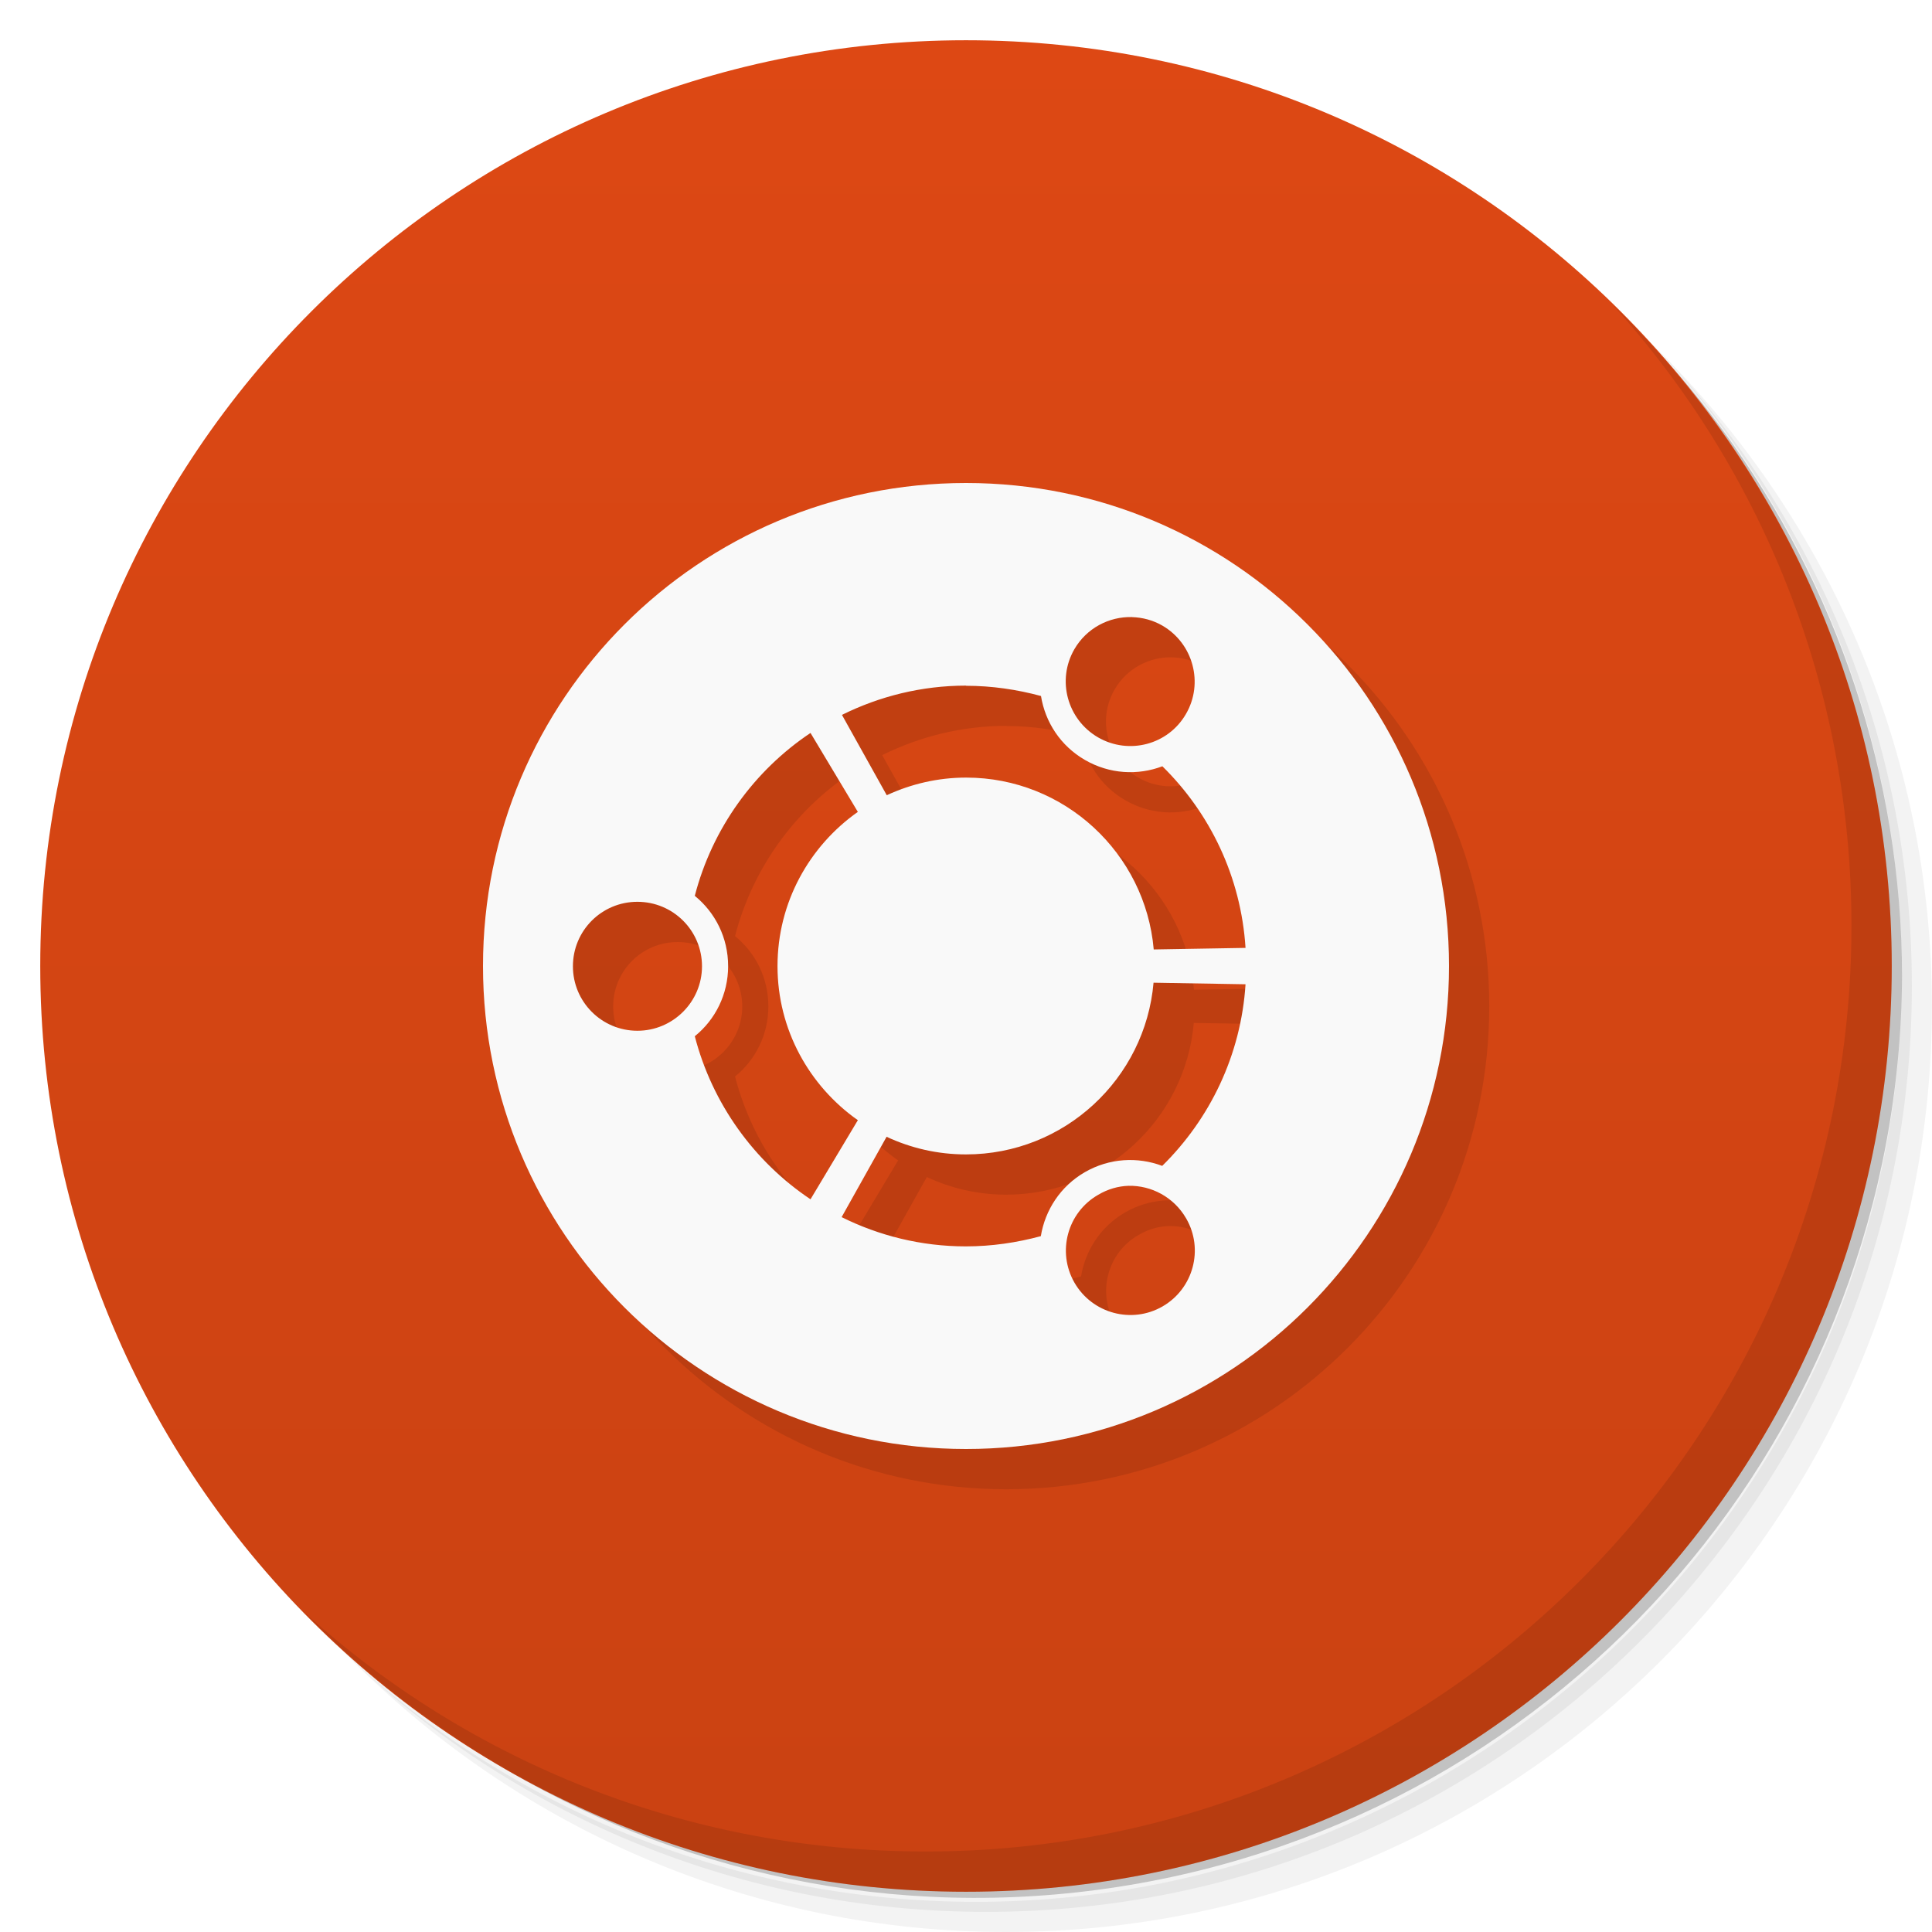
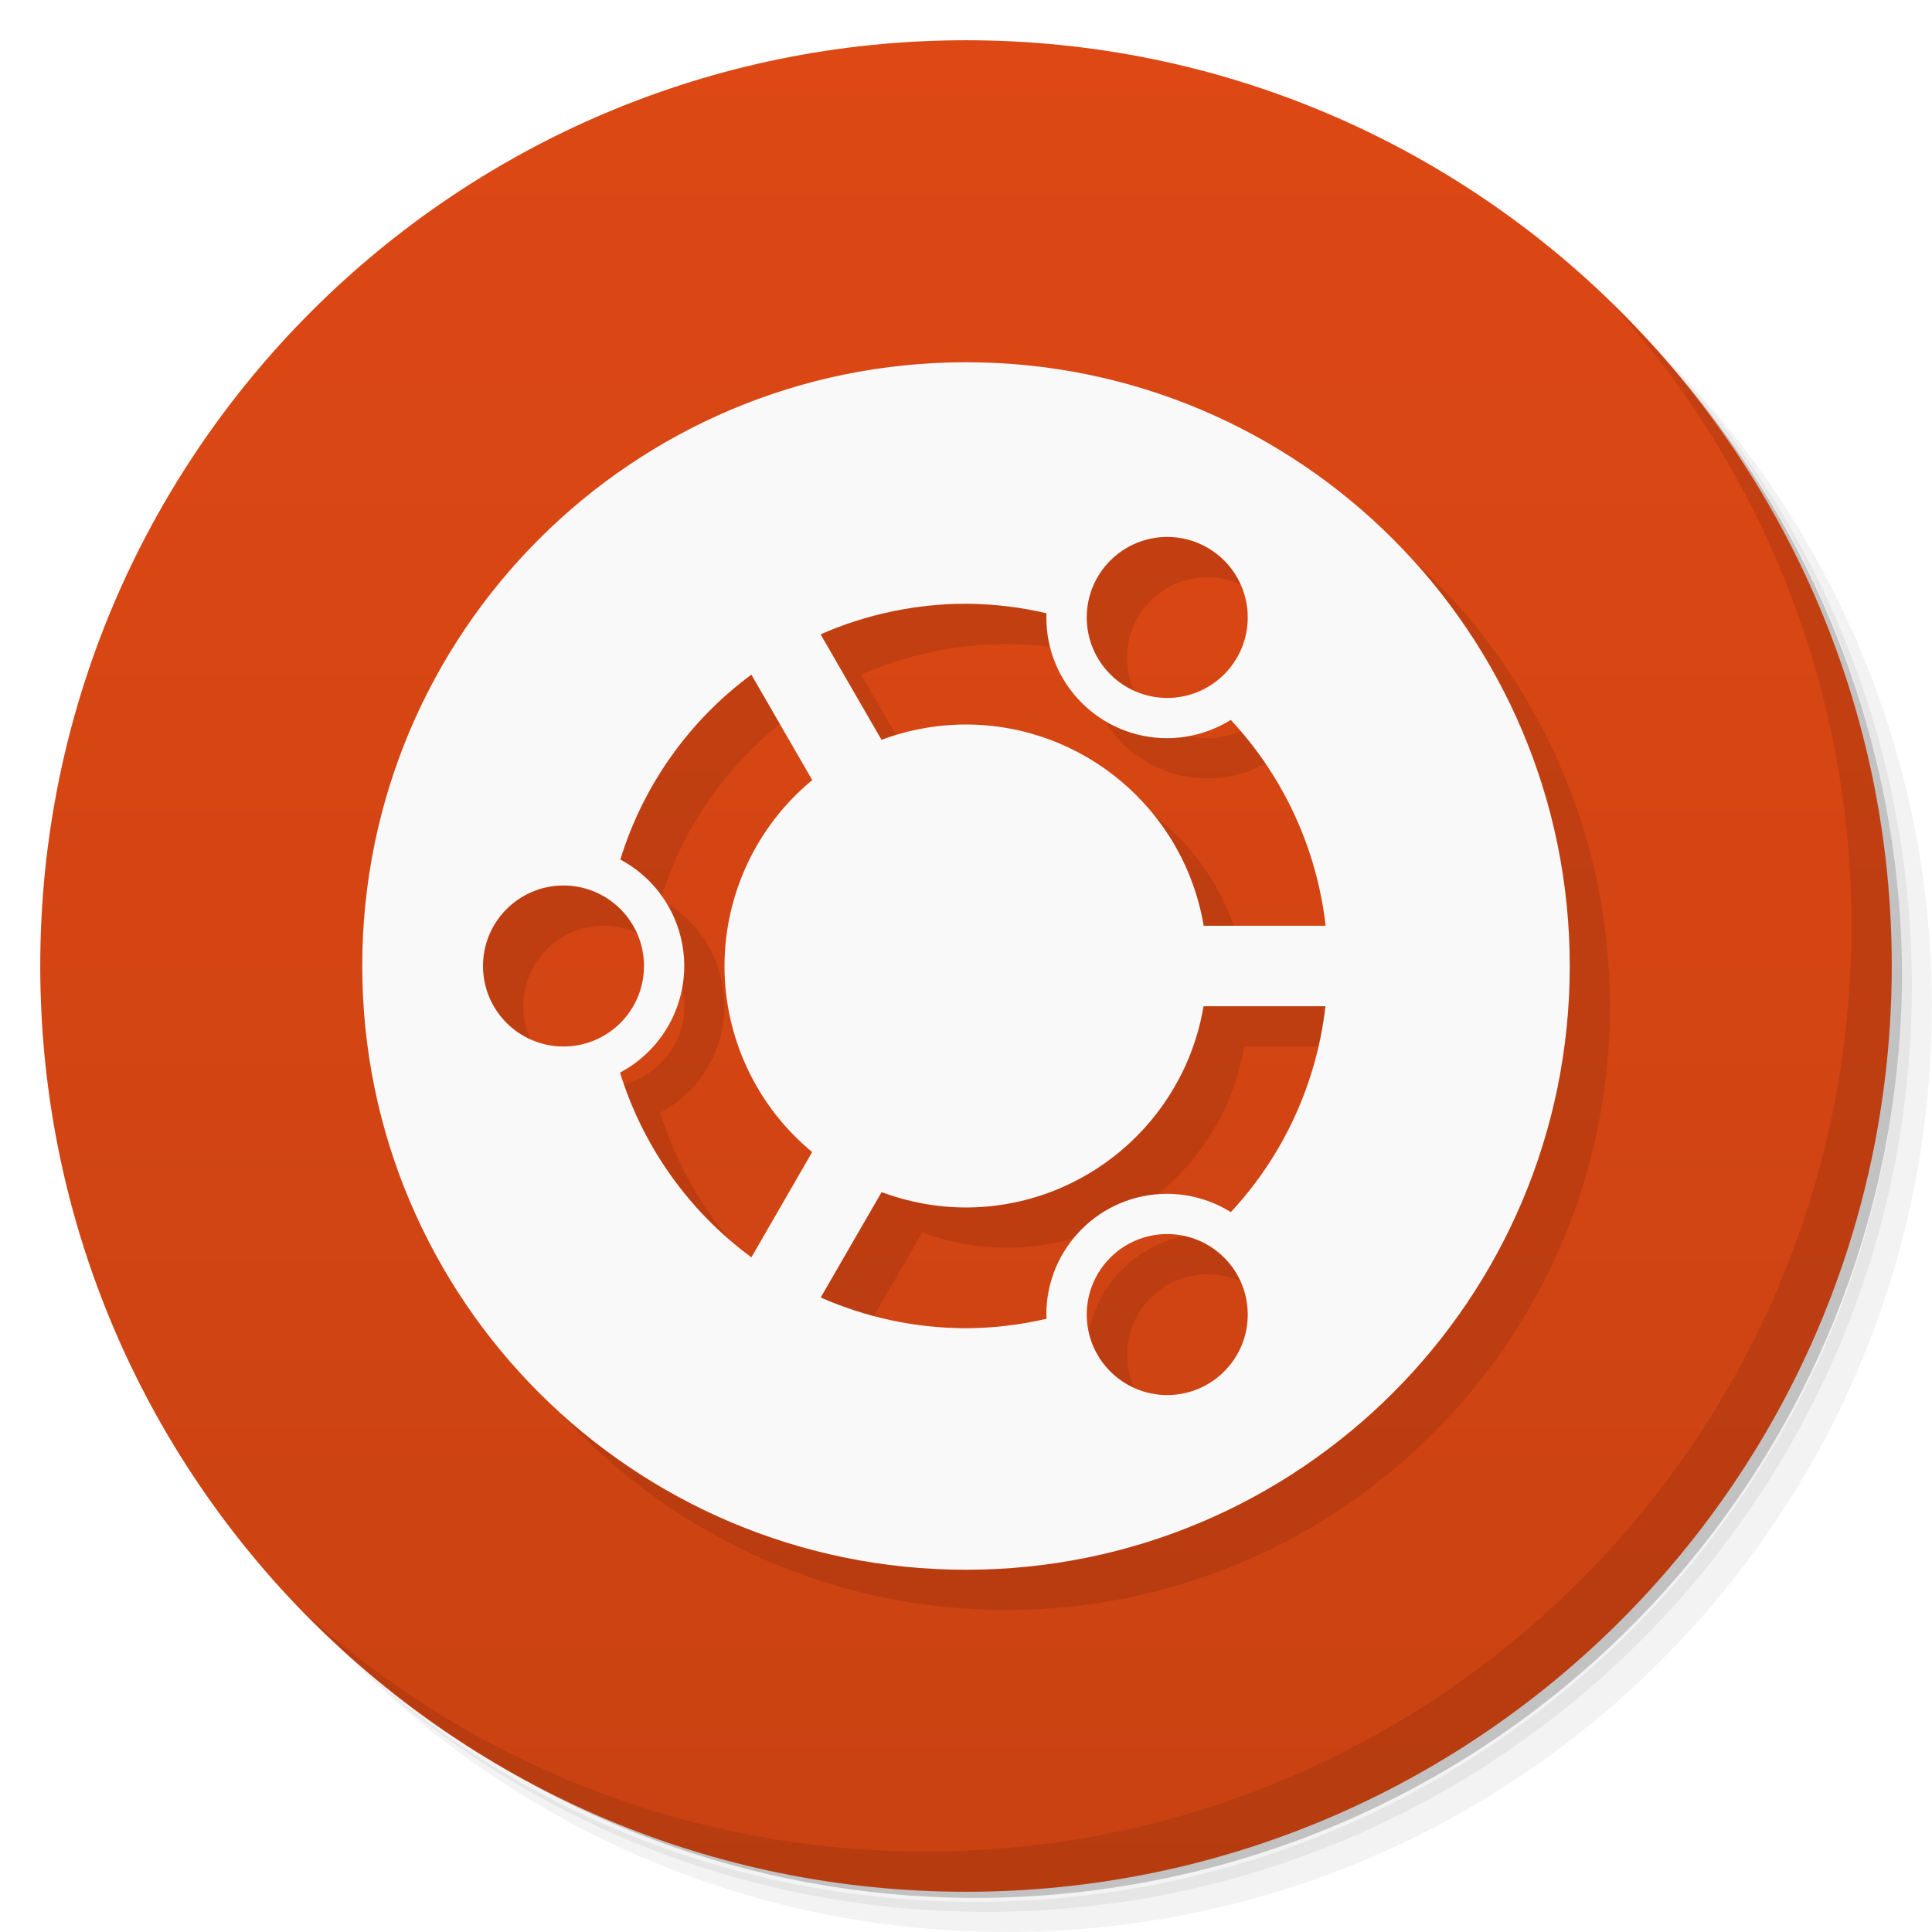
<svg xmlns="http://www.w3.org/2000/svg" viewBox="0 0 48 48">
  <defs>
    <linearGradient id="linearGradient3764" x1="1" x2="47" gradientUnits="userSpaceOnUse" gradientTransform="matrix(0,-1,1,0,-1.5e-6,48)">
      <stop style="stop-color:#ca4212;stop-opacity:1" />
      <stop offset="1" style="stop-color:#dd4814;stop-opacity:1" />
    </linearGradient>
  </defs>
  <g>
    <path d="m 36.31 5 c 5.859 4.062 9.688 10.831 9.688 18.5 c 0 12.426 -10.07 22.5 -22.5 22.5 c -7.669 0 -14.438 -3.828 -18.5 -9.688 c 1.037 1.822 2.306 3.499 3.781 4.969 c 4.085 3.712 9.514 5.969 15.469 5.969 c 12.703 0 23 -10.298 23 -23 c 0 -5.954 -2.256 -11.384 -5.969 -15.469 c -1.469 -1.475 -3.147 -2.744 -4.969 -3.781 z m 4.969 3.781 c 3.854 4.113 6.219 9.637 6.219 15.719 c 0 12.703 -10.297 23 -23 23 c -6.081 0 -11.606 -2.364 -15.719 -6.219 c 4.16 4.144 9.883 6.719 16.219 6.719 c 12.703 0 23 -10.298 23 -23 c 0 -6.335 -2.575 -12.06 -6.719 -16.219 z" style="opacity:0.05" />
    <path d="m 41.28 8.781 c 3.712 4.085 5.969 9.514 5.969 15.469 c 0 12.703 -10.297 23 -23 23 c -5.954 0 -11.384 -2.256 -15.469 -5.969 c 4.113 3.854 9.637 6.219 15.719 6.219 c 12.703 0 23 -10.298 23 -23 c 0 -6.081 -2.364 -11.606 -6.219 -15.719 z" style="opacity:0.1" />
    <path d="m 31.25 2.375 c 8.615 3.154 14.75 11.417 14.75 21.13 c 0 12.426 -10.07 22.5 -22.5 22.5 c -9.708 0 -17.971 -6.135 -21.12 -14.75 a 23 23 0 0 0 44.875 -7 a 23 23 0 0 0 -16 -21.875 z" style="opacity:0.2" />
  </g>
  <g>
    <path d="m 24 1 c 12.703 0 23 10.297 23 23 c 0 12.703 -10.297 23 -23 23 -12.703 0 -23 -10.297 -23 -23 0 -12.703 10.297 -23 23 -23 z" style="fill:url(#linearGradient3764);fill-opacity:1" />
  </g>
  <g>
    <g>
      <g transform="translate(1,1)">
        <g style="opacity:0.1">
-           <g>
-             <path d="m 24 12 c -6.629 0 -12 5.371 -12 12 c 0 6.625 5.375 12 12 12 c 6.625 0 12 -5.371 12 -12 c 0 -6.629 -5.371 -12 -12 -12 m 4.125 3.332 c 0.258 0.008 0.516 0.074 0.754 0.211 c 0.766 0.445 1.031 1.43 0.586 2.195 c -0.441 0.766 -1.418 1.023 -2.184 0.582 c -0.766 -0.445 -1.031 -1.422 -0.59 -2.188 c 0.305 -0.527 0.863 -0.816 1.434 -0.801 m -4.125 1.707 c 0.645 0 1.27 0.094 1.863 0.254 c 0.105 0.648 0.484 1.238 1.094 1.59 c 0.609 0.352 1.313 0.387 1.922 0.156 c 1.184 1.164 1.953 2.746 2.066 4.512 l -2.281 0.039 c -0.207 -2.391 -2.219 -4.27 -4.66 -4.27 c -0.707 0 -1.371 0.16 -1.973 0.438 l -1.113 -1.996 c 0.93 -0.461 1.977 -0.727 3.086 -0.727 m -3.867 1.176 l 1.176 1.961 c -1.203 0.848 -1.996 2.246 -1.996 3.832 c 0 1.582 0.793 2.98 1.996 3.828 l -1.176 1.965 c -1.402 -0.938 -2.441 -2.375 -2.875 -4.051 c 0.508 -0.41 0.828 -1.039 0.828 -1.742 c 0 -0.707 -0.32 -1.332 -0.828 -1.746 c 0.434 -1.676 1.477 -3.113 2.875 -4.047 m -4.301 4.195 c 0.887 0 1.605 0.715 1.605 1.602 c 0 0.883 -0.723 1.602 -1.605 1.602 c -0.887 0 -1.602 -0.719 -1.602 -1.602 c 0 -0.887 0.715 -1.602 1.602 -1.602 m 12.824 2.01 l 2.285 0.039 c -0.113 1.762 -0.887 3.348 -2.07 4.512 c -0.609 -0.23 -1.313 -0.195 -1.922 0.156 c -0.609 0.352 -0.988 0.945 -1.094 1.59 c -0.594 0.16 -1.219 0.254 -1.863 0.254 c -1.109 0 -2.16 -0.266 -3.086 -0.727 l 1.117 -1.996 c 0.602 0.281 1.266 0.438 1.973 0.438 c 2.445 0 4.453 -1.879 4.66 -4.27 m -0.621 5.05 c 0.566 -0.012 1.125 0.281 1.43 0.809 c 0.445 0.766 0.18 1.746 -0.586 2.188 c -0.766 0.441 -1.746 0.176 -2.188 -0.59 c -0.441 -0.766 -0.176 -1.746 0.59 -2.184 c 0.238 -0.141 0.496 -0.215 0.754 -0.223 m 0 0" style="fill:#000;fill-opacity:1;stroke:none;fill-rule:nonzero" />
-           </g>
-         </g>
+      
+     </g>
      </g>
    </g>
  </g>
-   <g>
+   <g transform="matrix(1.25,0,0,1.25,-6,-6)">
    <g>
      <g>
-         <path d="m 24 12 c -6.629 0 -12 5.371 -12 12 c 0 6.625 5.375 12 12 12 c 6.625 0 12 -5.371 12 -12 c 0 -6.629 -5.371 -12 -12 -12 m 4.125 3.332 c 0.258 0.008 0.516 0.074 0.754 0.211 c 0.766 0.445 1.031 1.43 0.586 2.195 c -0.441 0.766 -1.418 1.023 -2.184 0.582 c -0.766 -0.445 -1.031 -1.422 -0.59 -2.188 c 0.305 -0.527 0.863 -0.816 1.434 -0.801 m -4.125 1.707 c 0.645 0 1.27 0.094 1.863 0.254 c 0.105 0.648 0.484 1.238 1.094 1.59 c 0.609 0.352 1.313 0.387 1.922 0.156 c 1.184 1.164 1.953 2.746 2.066 4.512 l -2.281 0.039 c -0.207 -2.391 -2.219 -4.27 -4.66 -4.27 c -0.707 0 -1.371 0.16 -1.973 0.438 l -1.113 -1.996 c 0.93 -0.461 1.977 -0.727 3.086 -0.727 m -3.867 1.176 l 1.176 1.961 c -1.203 0.848 -1.996 2.246 -1.996 3.832 c 0 1.582 0.793 2.98 1.996 3.828 l -1.176 1.965 c -1.402 -0.938 -2.441 -2.375 -2.875 -4.051 c 0.508 -0.41 0.828 -1.039 0.828 -1.742 c 0 -0.707 -0.32 -1.332 -0.828 -1.746 c 0.434 -1.676 1.477 -3.113 2.875 -4.047 m -4.301 4.195 c 0.887 0 1.605 0.715 1.605 1.602 c 0 0.883 -0.723 1.602 -1.605 1.602 c -0.887 0 -1.602 -0.719 -1.602 -1.602 c 0 -0.887 0.715 -1.602 1.602 -1.602 m 12.824 2.01 l 2.285 0.039 c -0.113 1.762 -0.887 3.348 -2.07 4.512 c -0.609 -0.23 -1.313 -0.195 -1.922 0.156 c -0.609 0.352 -0.988 0.945 -1.094 1.59 c -0.594 0.16 -1.219 0.254 -1.863 0.254 c -1.109 0 -2.16 -0.266 -3.086 -0.727 l 1.117 -1.996 c 0.602 0.281 1.266 0.438 1.973 0.438 c 2.445 0 4.453 -1.879 4.66 -4.27 m -0.621 5.05 c 0.566 -0.012 1.125 0.281 1.43 0.809 c 0.445 0.766 0.18 1.746 -0.586 2.188 c -0.766 0.441 -1.746 0.176 -2.188 -0.59 c -0.441 -0.766 -0.176 -1.746 0.59 -2.184 c 0.238 -0.141 0.496 -0.215 0.754 -0.223 m 0 0" style="fill:#f9f9f9;fill-opacity:1;stroke:none;fill-rule:nonzero" />
+         <path d="m 24.8 12.8 c -6.629 0 -12 5.371 -12 12 0 6.625 5.375 12 12 12 6.625 0 12 -5.371 12 -12 0 -6.629 -5.371 -12 -12 -12 z m 4 3.472 a 1.6 1.6 0 0 1 1.6 1.6 1.6 1.6 0 0 1 -1.6 1.6 1.6 1.6 0 0 1 -1.6 -1.6 1.6 1.6 0 0 1 1.6 -1.6 z m -4 1.328 a 7.2 7.2 0 0 1 1.603 0.189 2.4 2.4 0 0 0 -0.003 0.083 2.4 2.4 0 0 0 2.4 2.4 a 2.4 2.4 0 0 0 1.266 -0.364 7.2 7.2 0 0 1 1.886 4.092 l -2.42 0 a 4.8 4.8 0 0 0 -4.731 -4 4.8 4.8 0 0 0 -1.672 0.305 l -1.211 -2.097 a 7.2 7.2 0 0 1 2.883 -0.608 m -4.266 1.409 1.209 2.095 a 4.8 4.8 0 0 0 -1.744 3.695 a 4.8 4.8 0 0 0 1.742 3.698 l -1.208 2.092 a 7.2 7.2 0 0 1 -2.611 -3.672 2.4 2.4 0 0 0 1.277 -2.119 a 2.4 2.4 0 0 0 -1.27 -2.116 7.2 7.2 0 0 1 2.605 -3.675 z m -3.734 4.191 a 1.6 1.6 0 0 1 1.6 1.6 1.6 1.6 0 0 1 -1.6 1.6 1.6 1.6 0 0 1 -1.6 -1.6 1.6 1.6 0 0 1 1.6 -1.6 z m 12.728 2.4 2.419 0 a 7.2 7.2 0 0 1 -1.88 4.092 2.4 2.4 0 0 0 -1.267 -0.364 a 2.4 2.4 0 0 0 -2.4 2.4 2.4 2.4 0 0 0 0.005 0.083 a 7.2 7.2 0 0 1 -1.605 0.189 7.2 7.2 0 0 1 -2.881 -0.611 l 1.211 -2.095 a 4.8 4.8 0 0 0 1.67 0.306 a 4.8 4.8 0 0 0 4.728 -4 z m -0.728 4.528 a 1.6 1.6 0 0 1 1.6 1.6 1.6 1.6 0 0 1 -1.6 1.6 1.6 1.6 0 0 1 -1.6 -1.6 1.6 1.6 0 0 1 1.6 -1.6 z" style="fill:#000;opacity:0.1;fill-opacity:1;stroke:none;fill-rule:nonzero" />
+         <path d="m 24 9 c -8.286 0 -15 6.714 -15 15 c 0 8.281 6.719 15 15 15 c 8.281 0 15 -6.714 15 -15 c 0 -8.286 -6.714 -15 -15 -15 z m 5 4.34 a 2 2 0 0 1 2 2 a 2 2 0 0 1 -2 2 a 2 2 0 0 1 -2 -2 a 2 2 0 0 1 2 -2 z m -5 1.66 a 9 9 0 0 1 2 0.236 a 3 3 0 0 0 -0.004 0.104 a 3 3 0 0 0 3 3 a 3 3 0 0 0 1.582 -0.455 a 9 9 0 0 1 2.357 5.115 l -3.03 0 a 6 6 0 0 0 -5.914 -5 a 6 6 0 0 0 -2.09 0.381 l -1.514 -2.621 a 9 9 0 0 1 3.604 -0.76 z m -5.332 1.762 l 1.512 2.619 a 6 6 0 0 0 -2.18 4.619 a 6 6 0 0 0 2.178 4.623 l -1.51 2.615 a 9 9 0 0 1 -3.264 -4.59 a 3 3 0 0 0 1.596 -2.648 a 3 3 0 0 0 -1.588 -2.645 a 9 9 0 0 1 3.256 -4.594 z m -4.668 5.238 a 2 2 0 0 1 2 2 a 2 2 0 0 1 -2 2 a 2 2 0 0 1 -2 -2 a 2 2 0 0 1 2 -2 z m 15.91 3 l 3.02 0 a 9 9 0 0 1 -2.35 5.115 a 3 3 0 0 0 -1.584 -0.455 a 3 3 0 0 0 -3 3 a 3 3 0 0 0 0.006 0.104 a 9 9 0 0 1 -2.01 0.236 a 9 9 0 0 1 -3.602 -0.764 l 1.514 -2.619 a 6 6 0 0 0 2.088 0.383 a 6 6 0 0 0 5.91 -5 z m -0.91 5.66 a 2 2 0 0 1 2 2 a 2 2 0 0 1 -2 2 a 2 2 0 0 1 -2 -2 a 2 2 0 0 1 2 -2 z" transform="matrix(0.8,0,0,0.8,4.8,4.8)" style="fill:#f9f9f9;fill-opacity:1;stroke:none;fill-rule:nonzero" />
      </g>
    </g>
  </g>
  <g>
    <path d="m 40.03 7.531 c 3.712 4.084 5.969 9.514 5.969 15.469 0 12.703 -10.297 23 -23 23 c -5.954 0 -11.384 -2.256 -15.469 -5.969 4.178 4.291 10.01 6.969 16.469 6.969 c 12.703 0 23 -10.298 23 -23 0 -6.462 -2.677 -12.291 -6.969 -16.469 z" style="opacity:0.1" />
  </g>
</svg>
